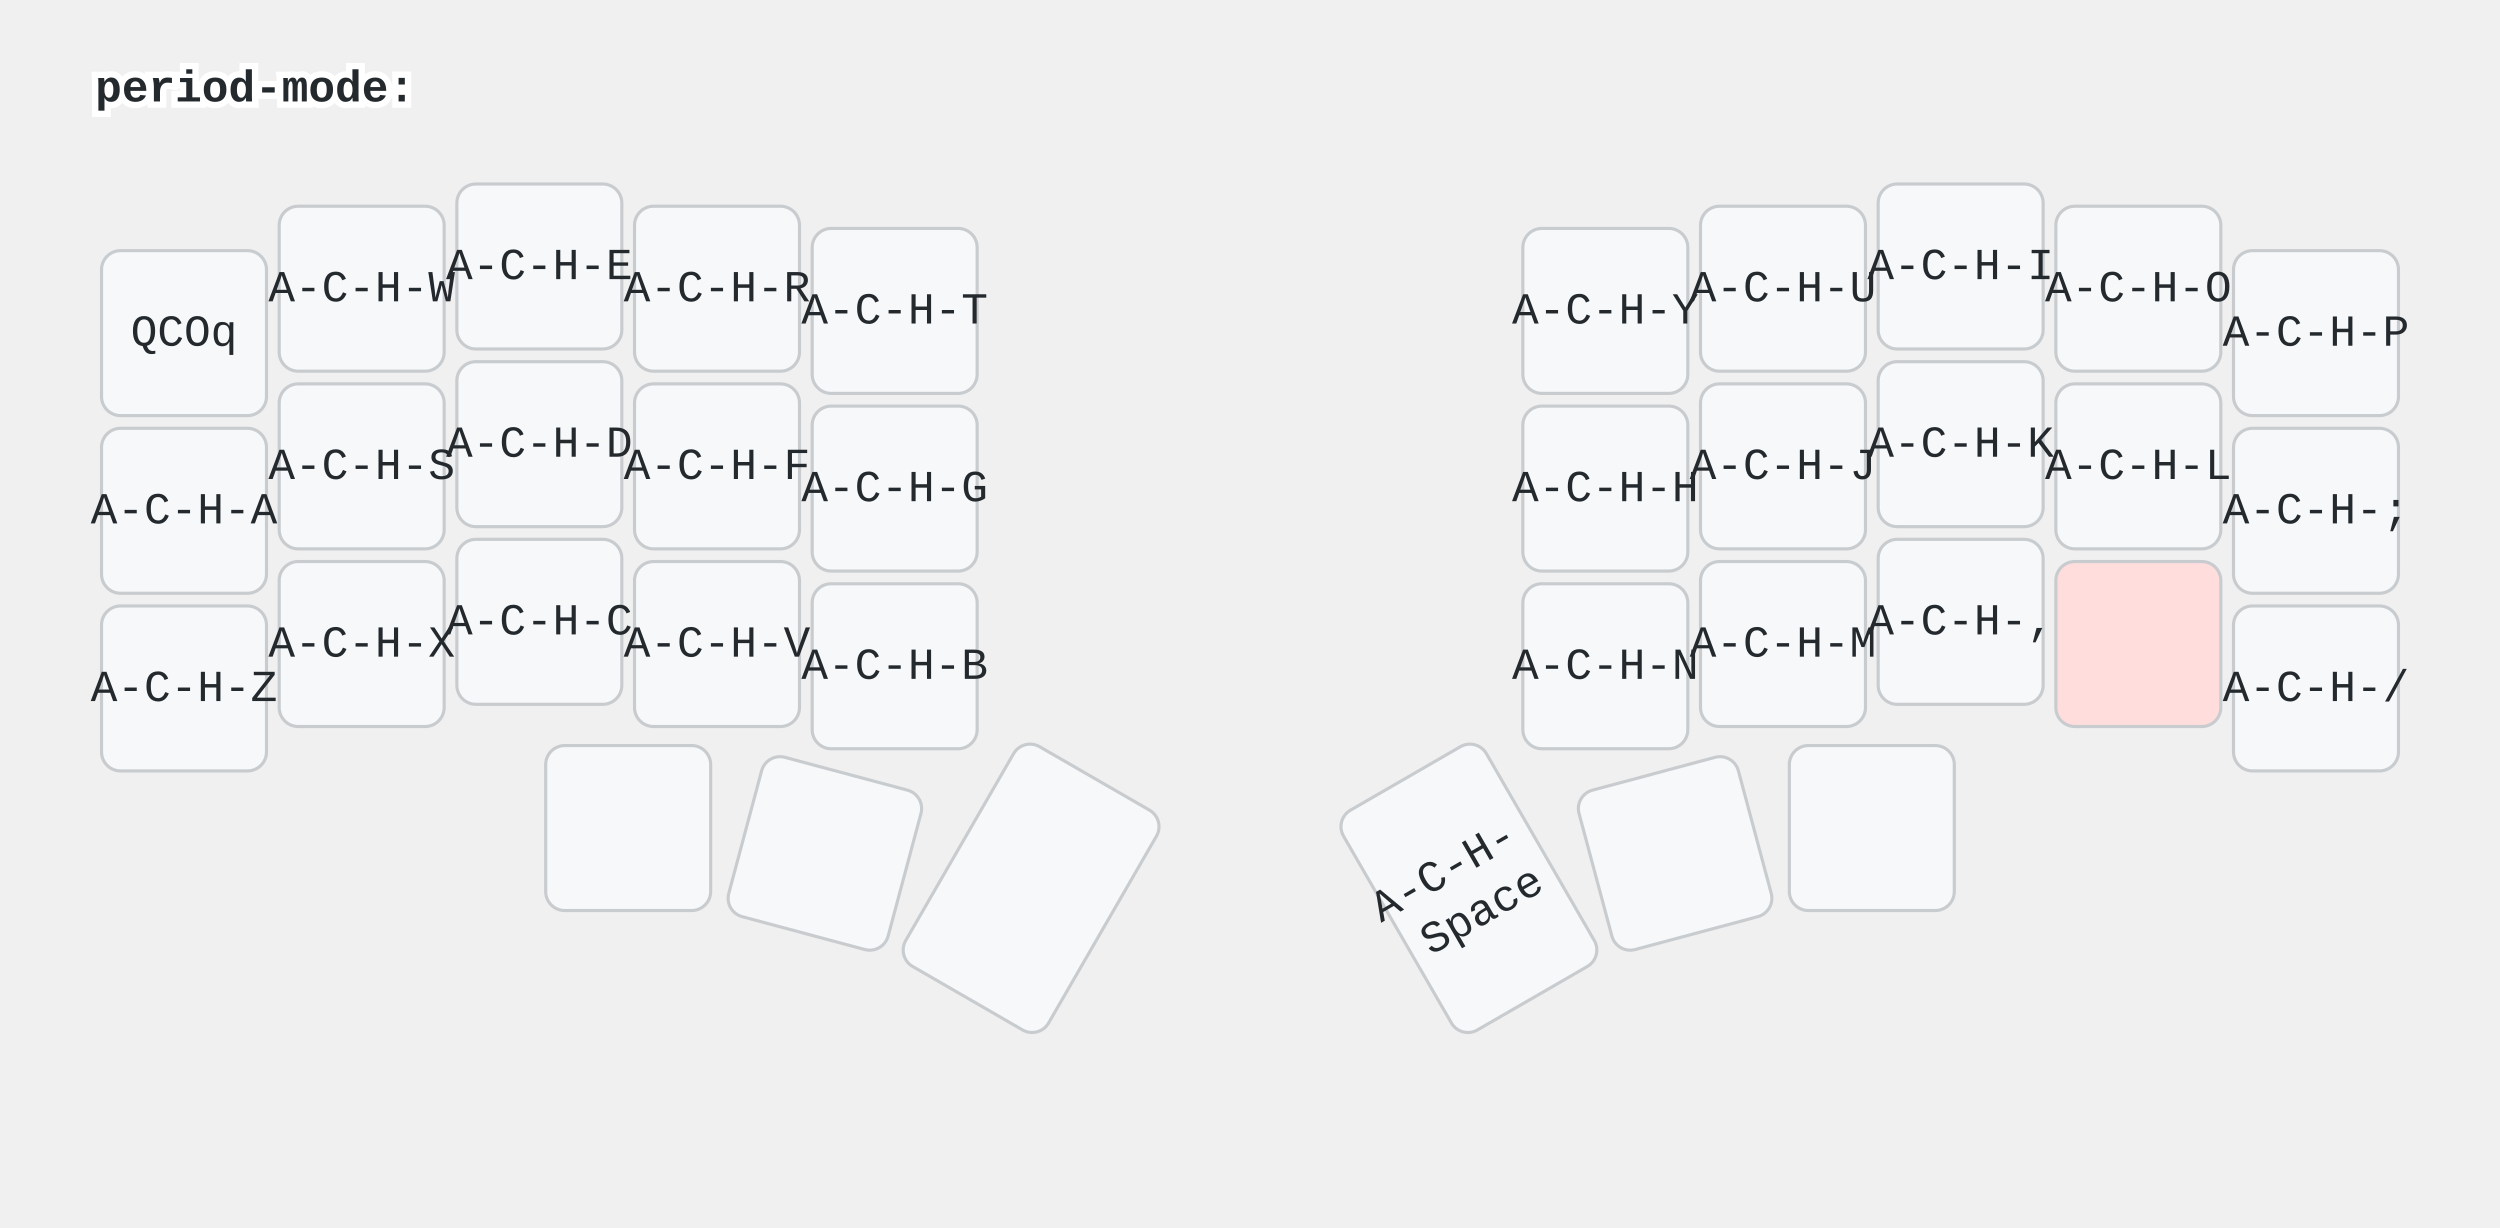
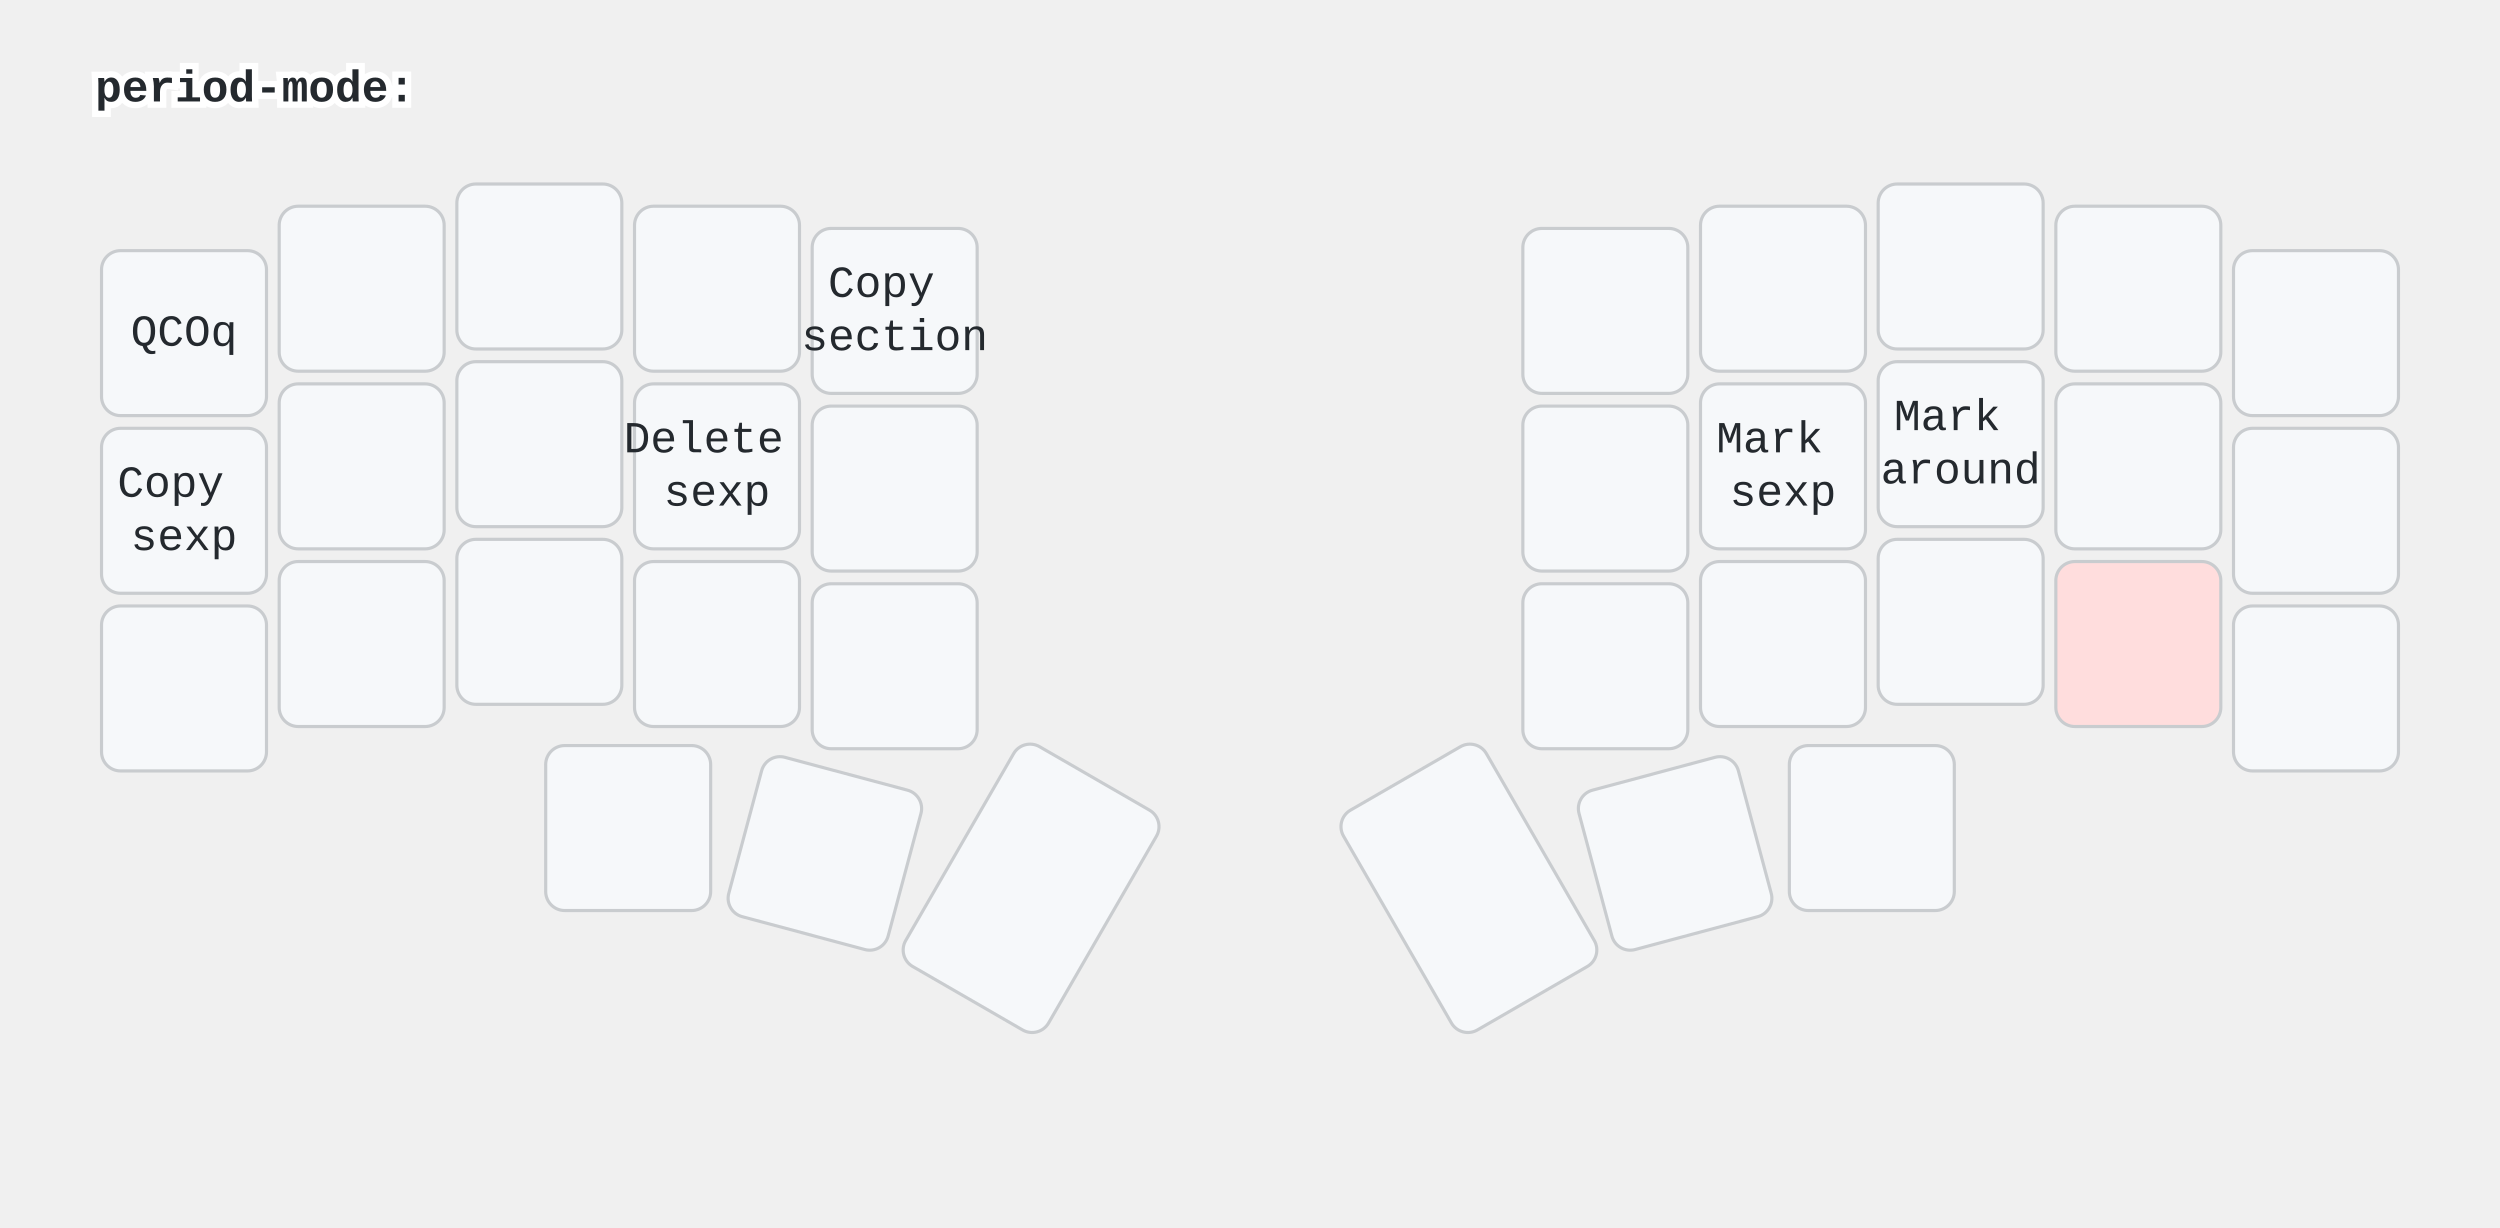
<svg xmlns="http://www.w3.org/2000/svg" width="788" height="387" viewBox="0 0 788 387" class="keymap">
  <style>/* inherit to force styles through use tags */
svg path {
    fill: inherit;
}

/* font and background color specifications */
svg.keymap {
    font-family: SFMono-Regular,Consolas,Liberation Mono,Menlo,monospace;
    font-size: 14px;
    font-kerning: normal;
    text-rendering: optimizeLegibility;
    fill: #24292e;
}

/* default key styling */
rect.key {
    fill: #f6f8fa;
}

rect.key, rect.combo {
    stroke: #c9cccf;
    stroke-width: 1;
}

/* default key side styling, only used is draw_key_sides is set */
rect.side {
    filter: brightness(90%);
}

/* color accent for combo boxes */
rect.combo, rect.combo-separate {
    fill: #cdf;
}

/* color accent for held keys */
rect.held, rect.combo.held {
    fill: #fdd;
}

/* color accent for ghost (optional) keys */
rect.ghost, rect.combo.ghost {
    stroke-dasharray: 4, 4;
    stroke-width: 2;
}

text {
    text-anchor: middle;
    dominant-baseline: middle;
}

/* styling for layer labels */
text.label {
    font-weight: bold;
    text-anchor: start;
    stroke: white;
    stroke-width: 4;
    paint-order: stroke;
}

/* styling for optional footer */
text.footer {
    text-anchor: end;
    dominant-baseline: auto;
    stroke: white;
    stroke-width: 4;
    paint-order: stroke;
}

/* styling for combo tap, and key non-tap label text */
text.combo, text.hold, text.shifted, text.left, text.right {
    font-size: 11px;
}

text.hold {
    text-anchor: middle;
    dominant-baseline: auto;
}

text.shifted {
    text-anchor: middle;
    dominant-baseline: hanging;
}

text.left {
    text-anchor: start;
}

text.right {
    text-anchor: end;
}

text.layer-activator {
    text-decoration: underline;
}

/* styling for hold/shifted label text in combo box */
text.combo.hold, text.combo.shifted, text.combo.left, text.combo.right {
    font-size: 8px;
}

/* lighter symbol for transparent keys */
text.trans {
    fill: #7b7e81;
}

/* styling for combo dendrons */
path.combo {
    stroke-width: 1;
    stroke: gray;
    fill: none;
}

/* Start Tabler Icons Cleanup */
/* cannot use height/width with glyphs */
.icon-tabler &gt; path {
    fill: inherit;
    stroke: inherit;
    stroke-width: 2;
}
/* hide tabler's default box */
.icon-tabler &gt; path[stroke="none"][fill="none"] {
    visibility: hidden;
}
/* End Tabler Icons Cleanup */
</style>
  <g transform="translate(30, 0)" class="layer-period-mode">
    <text x="0" y="28" class="label" id="period-mode">period-mode:</text>
    <g transform="translate(0, 56)">
      <g transform="translate(28, 49)" class="key keypos-0">
        <rect rx="6" ry="6" x="-26" y="-26" width="52" height="52" class="key" />
        <text x="0" y="0" class="key tap">QCOq</text>
      </g>
      <g transform="translate(84, 35)" class="key keypos-1">
        <rect rx="6" ry="6" x="-26" y="-26" width="52" height="52" class="key" />
-         <text x="0" y="0" class="key tap">A-C-H-W</text>
      </g>
      <g transform="translate(140, 28)" class="key keypos-2">
        <rect rx="6" ry="6" x="-26" y="-26" width="52" height="52" class="key" />
-         <text x="0" y="0" class="key tap">A-C-H-E</text>
      </g>
      <g transform="translate(196, 35)" class="key keypos-3">
        <rect rx="6" ry="6" x="-26" y="-26" width="52" height="52" class="key" />
-         <text x="0" y="0" class="key tap">A-C-H-R</text>
      </g>
      <g transform="translate(252, 42)" class="key keypos-4">
        <rect rx="6" ry="6" x="-26" y="-26" width="52" height="52" class="key" />
-         <text x="0" y="0" class="key tap">A-C-H-T</text>
+         <text x="0" y="0" class="key tap">
+           <tspan x="0" dy="-0.6em">Copy</tspan>
+           <tspan x="0" dy="1.2em">section</tspan>
+         </text>
      </g>
      <g transform="translate(476, 42)" class="key keypos-5">
        <rect rx="6" ry="6" x="-26" y="-26" width="52" height="52" class="key" />
-         <text x="0" y="0" class="key tap">A-C-H-Y</text>
      </g>
      <g transform="translate(532, 35)" class="key keypos-6">
        <rect rx="6" ry="6" x="-26" y="-26" width="52" height="52" class="key" />
-         <text x="0" y="0" class="key tap">A-C-H-U</text>
      </g>
      <g transform="translate(588, 28)" class="key keypos-7">
        <rect rx="6" ry="6" x="-26" y="-26" width="52" height="52" class="key" />
-         <text x="0" y="0" class="key tap">A-C-H-I</text>
      </g>
      <g transform="translate(644, 35)" class="key keypos-8">
        <rect rx="6" ry="6" x="-26" y="-26" width="52" height="52" class="key" />
-         <text x="0" y="0" class="key tap">A-C-H-O</text>
      </g>
      <g transform="translate(700, 49)" class="key keypos-9">
        <rect rx="6" ry="6" x="-26" y="-26" width="52" height="52" class="key" />
-         <text x="0" y="0" class="key tap">A-C-H-P</text>
      </g>
      <g transform="translate(28, 105)" class="key keypos-10">
        <rect rx="6" ry="6" x="-26" y="-26" width="52" height="52" class="key" />
-         <text x="0" y="0" class="key tap">A-C-H-A</text>
+         <text x="0" y="0" class="key tap">
+           <tspan x="0" dy="-0.6em">Copy</tspan>
+           <tspan x="0" dy="1.2em">sexp</tspan>
+         </text>
      </g>
      <g transform="translate(84, 91)" class="key keypos-11">
        <rect rx="6" ry="6" x="-26" y="-26" width="52" height="52" class="key" />
-         <text x="0" y="0" class="key tap">A-C-H-S</text>
      </g>
      <g transform="translate(140, 84)" class="key keypos-12">
        <rect rx="6" ry="6" x="-26" y="-26" width="52" height="52" class="key" />
-         <text x="0" y="0" class="key tap">A-C-H-D</text>
      </g>
      <g transform="translate(196, 91)" class="key keypos-13">
        <rect rx="6" ry="6" x="-26" y="-26" width="52" height="52" class="key" />
-         <text x="0" y="0" class="key tap">A-C-H-F</text>
+         <text x="0" y="0" class="key tap">
+           <tspan x="0" dy="-0.6em">Delete</tspan>
+           <tspan x="0" dy="1.2em">sexp</tspan>
+         </text>
      </g>
      <g transform="translate(252, 98)" class="key keypos-14">
        <rect rx="6" ry="6" x="-26" y="-26" width="52" height="52" class="key" />
-         <text x="0" y="0" class="key tap">A-C-H-G</text>
      </g>
      <g transform="translate(476, 98)" class="key keypos-15">
        <rect rx="6" ry="6" x="-26" y="-26" width="52" height="52" class="key" />
-         <text x="0" y="0" class="key tap">A-C-H-H</text>
      </g>
      <g transform="translate(532, 91)" class="key keypos-16">
        <rect rx="6" ry="6" x="-26" y="-26" width="52" height="52" class="key" />
-         <text x="0" y="0" class="key tap">A-C-H-J</text>
+         <text x="0" y="0" class="key tap">
+           <tspan x="0" dy="-0.6em">Mark</tspan>
+           <tspan x="0" dy="1.2em">sexp</tspan>
+         </text>
      </g>
      <g transform="translate(588, 84)" class="key keypos-17">
        <rect rx="6" ry="6" x="-26" y="-26" width="52" height="52" class="key" />
-         <text x="0" y="0" class="key tap">A-C-H-K</text>
+         <text x="0" y="0" class="key tap">
+           <tspan x="0" dy="-0.6em">Mark</tspan>
+           <tspan x="0" dy="1.2em">around</tspan>
+         </text>
      </g>
      <g transform="translate(644, 91)" class="key keypos-18">
        <rect rx="6" ry="6" x="-26" y="-26" width="52" height="52" class="key" />
-         <text x="0" y="0" class="key tap">A-C-H-L</text>
      </g>
      <g transform="translate(700, 105)" class="key keypos-19">
        <rect rx="6" ry="6" x="-26" y="-26" width="52" height="52" class="key" />
-         <text x="0" y="0" class="key tap">A-C-H-;</text>
      </g>
      <g transform="translate(28, 161)" class="key keypos-20">
        <rect rx="6" ry="6" x="-26" y="-26" width="52" height="52" class="key" />
-         <text x="0" y="0" class="key tap">A-C-H-Z</text>
      </g>
      <g transform="translate(84, 147)" class="key keypos-21">
        <rect rx="6" ry="6" x="-26" y="-26" width="52" height="52" class="key" />
-         <text x="0" y="0" class="key tap">A-C-H-X</text>
      </g>
      <g transform="translate(140, 140)" class="key keypos-22">
        <rect rx="6" ry="6" x="-26" y="-26" width="52" height="52" class="key" />
-         <text x="0" y="0" class="key tap">A-C-H-C</text>
      </g>
      <g transform="translate(196, 147)" class="key keypos-23">
        <rect rx="6" ry="6" x="-26" y="-26" width="52" height="52" class="key" />
-         <text x="0" y="0" class="key tap">A-C-H-V</text>
      </g>
      <g transform="translate(252, 154)" class="key keypos-24">
        <rect rx="6" ry="6" x="-26" y="-26" width="52" height="52" class="key" />
-         <text x="0" y="0" class="key tap">A-C-H-B</text>
      </g>
      <g transform="translate(476, 154)" class="key keypos-25">
        <rect rx="6" ry="6" x="-26" y="-26" width="52" height="52" class="key" />
-         <text x="0" y="0" class="key tap">A-C-H-N</text>
      </g>
      <g transform="translate(532, 147)" class="key keypos-26">
        <rect rx="6" ry="6" x="-26" y="-26" width="52" height="52" class="key" />
-         <text x="0" y="0" class="key tap">A-C-H-M</text>
      </g>
      <g transform="translate(588, 140)" class="key keypos-27">
        <rect rx="6" ry="6" x="-26" y="-26" width="52" height="52" class="key" />
-         <text x="0" y="0" class="key tap">A-C-H-,</text>
      </g>
      <g transform="translate(644, 147)" class="key held keypos-28">
        <rect rx="6" ry="6" x="-26" y="-26" width="52" height="52" class="key held" />
      </g>
      <g transform="translate(700, 161)" class="key keypos-29">
        <rect rx="6" ry="6" x="-26" y="-26" width="52" height="52" class="key" />
-         <text x="0" y="0" class="key tap">A-C-H-/</text>
      </g>
      <g transform="translate(168, 205)" class="key keypos-30">
        <rect rx="6" ry="6" x="-26" y="-26" width="52" height="52" class="key" />
      </g>
      <g transform="translate(230, 213) rotate(15.0)" class="key keypos-31">
        <rect rx="6" ry="6" x="-26" y="-26" width="52" height="52" class="key" />
      </g>
      <g transform="translate(295, 224) rotate(30.0)" class="key keypos-32">
        <rect rx="6" ry="6" x="-26" y="-40" width="52" height="80" class="key" />
      </g>
      <g transform="translate(433, 224) rotate(-30.0)" class="key keypos-33">
        <rect rx="6" ry="6" x="-26" y="-40" width="52" height="80" class="key" />
-         <text x="0" y="0" class="key tap">
-           <tspan x="0" dy="-0.6em">A-C-H-</tspan>
-           <tspan x="0" dy="1.2em">Space</tspan>
-         </text>
      </g>
      <g transform="translate(498, 213) rotate(-15.0)" class="key keypos-34">
        <rect rx="6" ry="6" x="-26" y="-26" width="52" height="52" class="key" />
      </g>
      <g transform="translate(560, 205)" class="key keypos-35">
        <rect rx="6" ry="6" x="-26" y="-26" width="52" height="52" class="key" />
      </g>
    </g>
  </g>
</svg>
